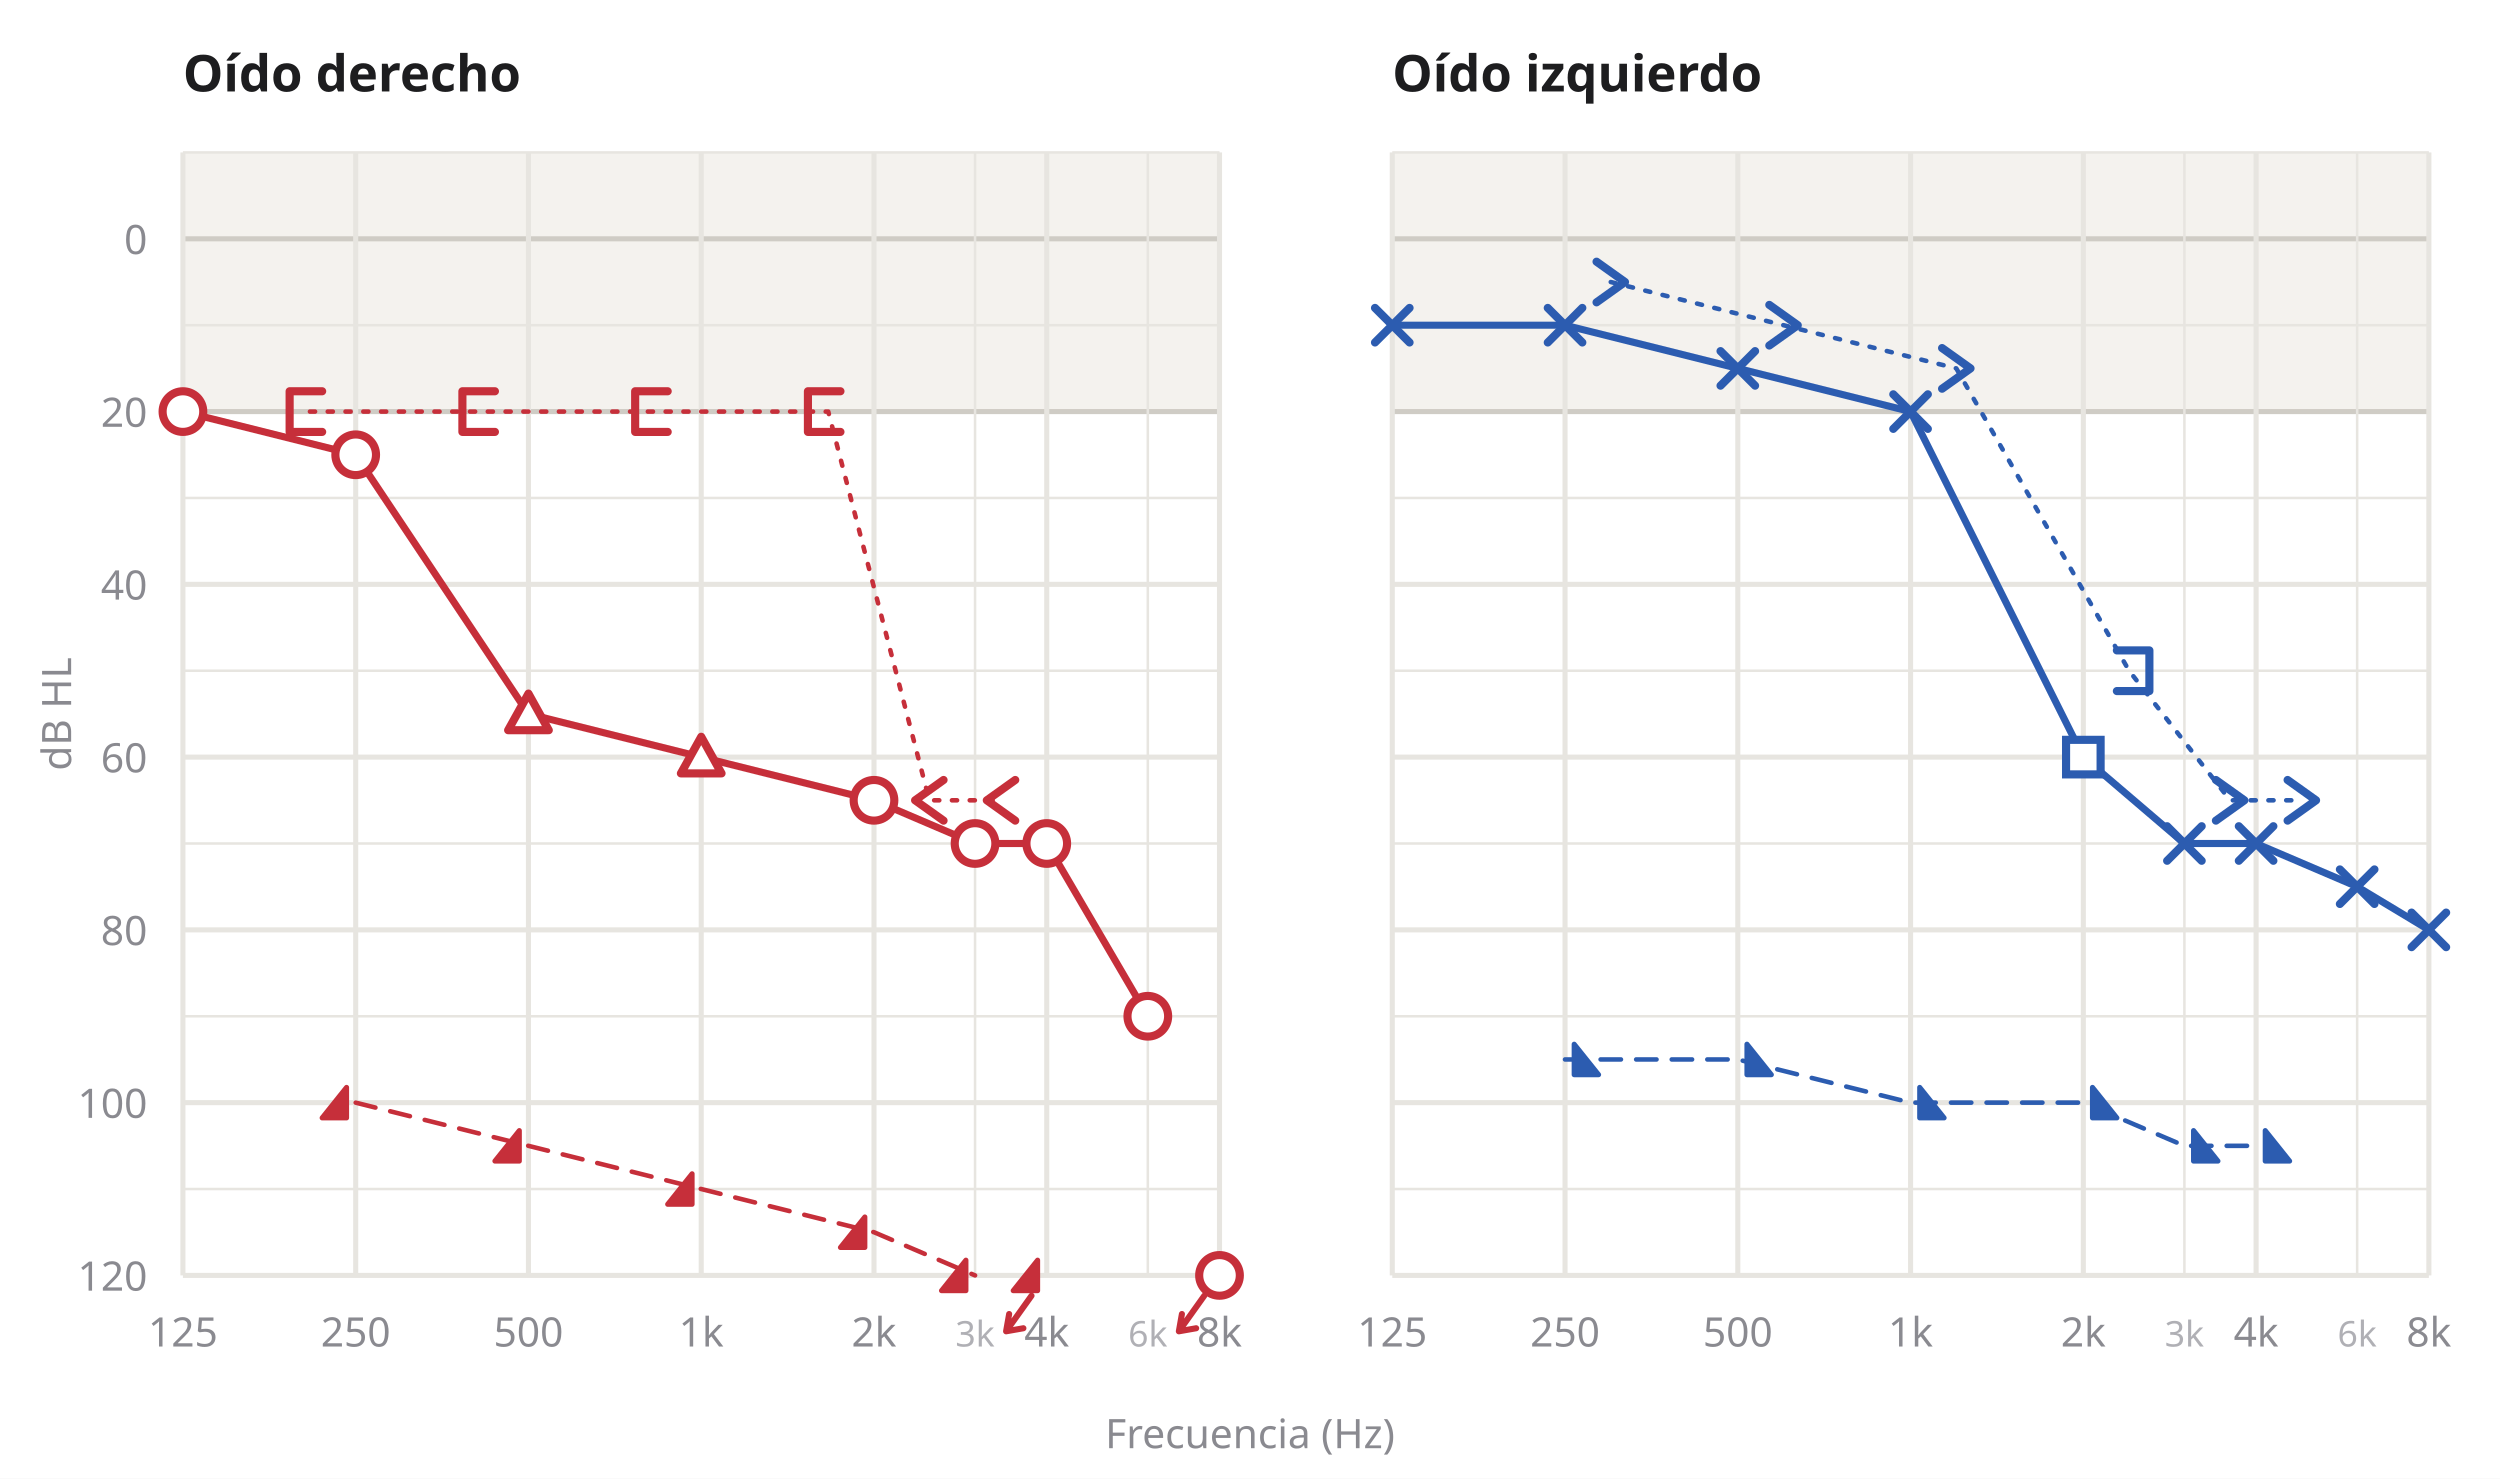
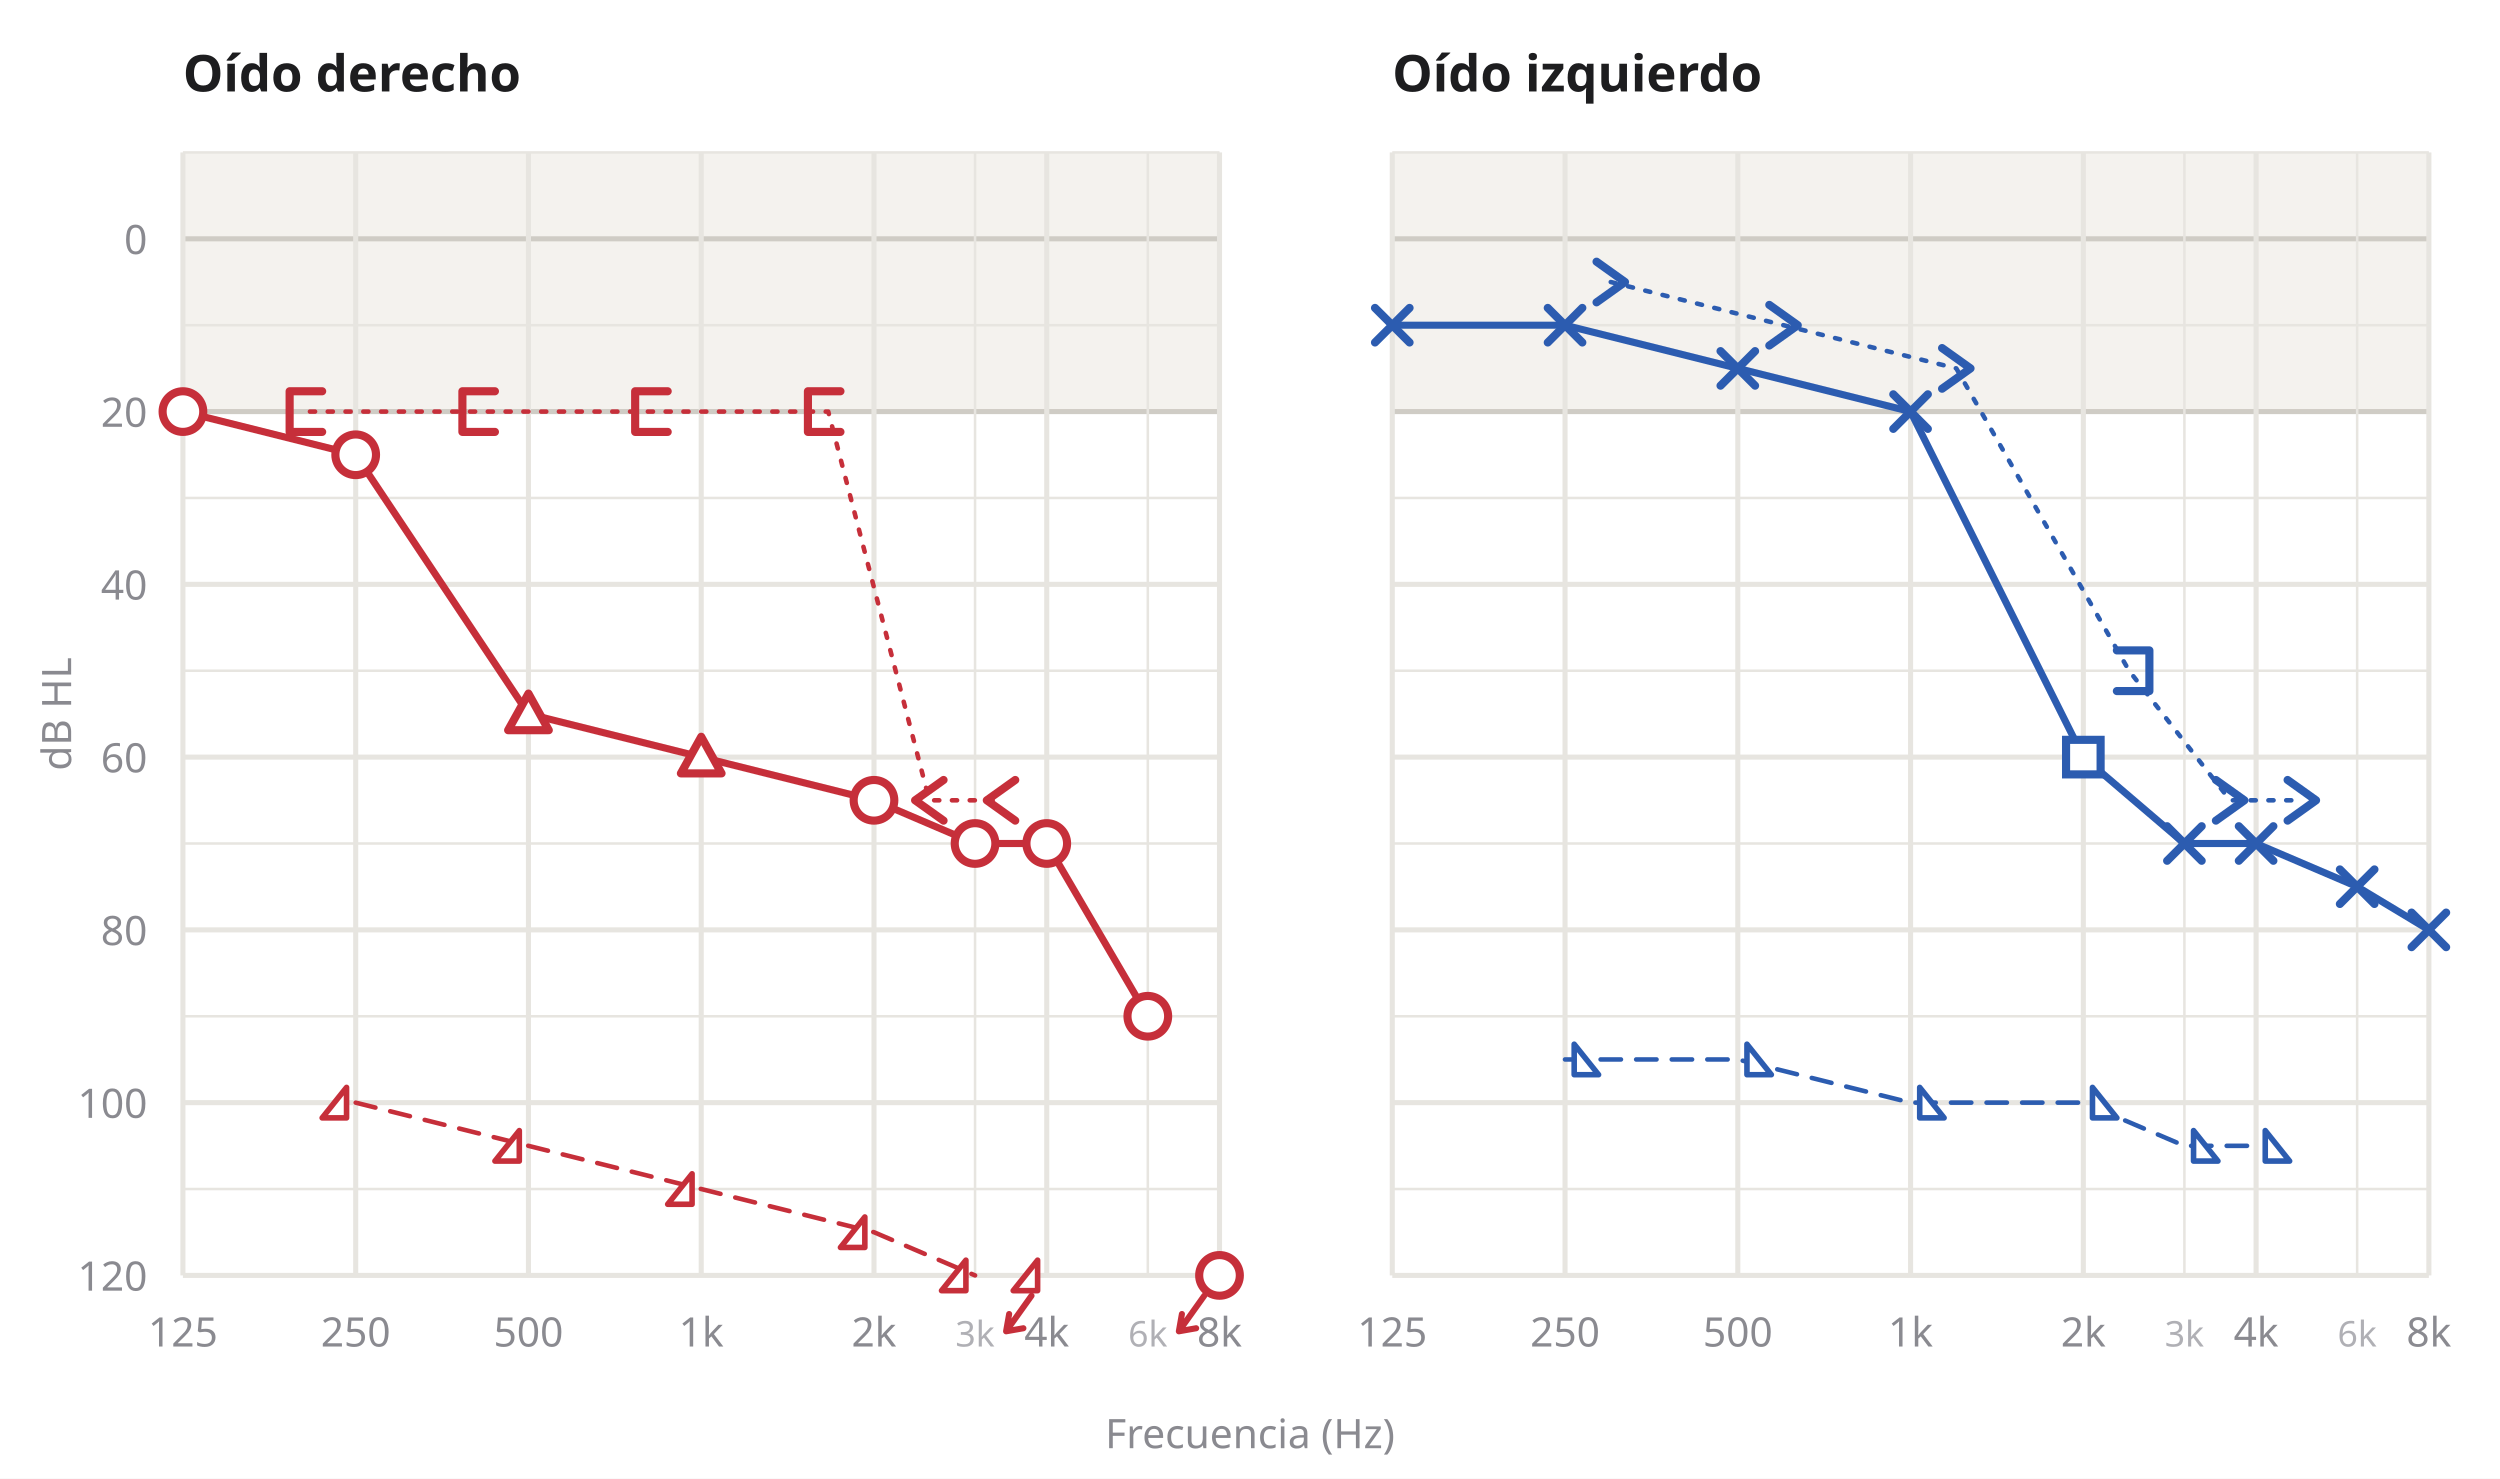
<svg xmlns="http://www.w3.org/2000/svg" viewBox="0 0 492 291" width="492" height="291" font-family="'Plus Jakarta Sans', sans-serif">
  <rect width="100%" height="100%" fill="#ffffff" />
  <rect x="36" y="30" width="204" height="51" fill="#f4f2ee" stroke="none" stroke-width="0" />
  <line x1="36" y1="30" x2="240" y2="30" stroke="#e7e5e0" stroke-width="0.5" />
  <line x1="36" y1="47" x2="240" y2="47" stroke="#cfccc5" stroke-width="1" />
  <text x="29" y="50" font-size="8" fill="#8a8a90" text-anchor="end" font-weight="400">0</text>
  <line x1="36" y1="64" x2="240" y2="64" stroke="#e7e5e0" stroke-width="0.5" />
  <line x1="36" y1="81" x2="240" y2="81" stroke="#cfccc5" stroke-width="1" />
  <text x="29" y="84" font-size="8" fill="#8a8a90" text-anchor="end" font-weight="400">20</text>
  <line x1="36" y1="98" x2="240" y2="98" stroke="#e7e5e0" stroke-width="0.5" />
  <line x1="36" y1="115" x2="240" y2="115" stroke="#e7e5e0" stroke-width="1" />
  <text x="29" y="118" font-size="8" fill="#8a8a90" text-anchor="end" font-weight="400">40</text>
  <line x1="36" y1="132" x2="240" y2="132" stroke="#e7e5e0" stroke-width="0.5" />
  <line x1="36" y1="149" x2="240" y2="149" stroke="#e7e5e0" stroke-width="1" />
  <text x="29" y="152" font-size="8" fill="#8a8a90" text-anchor="end" font-weight="400">60</text>
  <line x1="36" y1="166" x2="240" y2="166" stroke="#e7e5e0" stroke-width="0.5" />
  <line x1="36" y1="183" x2="240" y2="183" stroke="#e7e5e0" stroke-width="1" />
  <text x="29" y="186" font-size="8" fill="#8a8a90" text-anchor="end" font-weight="400">80</text>
  <line x1="36" y1="200" x2="240" y2="200" stroke="#e7e5e0" stroke-width="0.5" />
  <line x1="36" y1="217" x2="240" y2="217" stroke="#e7e5e0" stroke-width="1" />
  <text x="29" y="220" font-size="8" fill="#8a8a90" text-anchor="end" font-weight="400">100</text>
  <line x1="36" y1="234" x2="240" y2="234" stroke="#e7e5e0" stroke-width="0.5" />
  <line x1="36" y1="251" x2="240" y2="251" stroke="#e7e5e0" stroke-width="1" />
  <text x="29" y="254" font-size="8" fill="#8a8a90" text-anchor="end" font-weight="400">120</text>
  <line x1="36" y1="30" x2="36" y2="251" stroke="#e7e5e0" stroke-width="1" />
  <text x="36" y="265" font-size="8" fill="#8a8a90" text-anchor="middle" font-weight="400">125</text>
  <line x1="70" y1="30" x2="70" y2="251" stroke="#e7e5e0" stroke-width="1" />
  <text x="70" y="265" font-size="8" fill="#8a8a90" text-anchor="middle" font-weight="400">250</text>
  <line x1="104" y1="30" x2="104" y2="251" stroke="#e7e5e0" stroke-width="1" />
  <text x="104" y="265" font-size="8" fill="#8a8a90" text-anchor="middle" font-weight="400">500</text>
  <line x1="138" y1="30" x2="138" y2="251" stroke="#e7e5e0" stroke-width="1" />
  <text x="138" y="265" font-size="8" fill="#8a8a90" text-anchor="middle" font-weight="400">1k</text>
  <line x1="172" y1="30" x2="172" y2="251" stroke="#e7e5e0" stroke-width="1" />
  <text x="172" y="265" font-size="8" fill="#8a8a90" text-anchor="middle" font-weight="400">2k</text>
  <line x1="191.89" y1="30" x2="191.89" y2="251" stroke="#e7e5e0" stroke-width="0.5" />
  <text x="191.89" y="265" font-size="7" fill="#b0b0b5" text-anchor="middle" font-weight="400">3k</text>
  <line x1="206" y1="30" x2="206" y2="251" stroke="#e7e5e0" stroke-width="1" />
  <text x="206" y="265" font-size="8" fill="#8a8a90" text-anchor="middle" font-weight="400">4k</text>
  <line x1="225.89" y1="30" x2="225.89" y2="251" stroke="#e7e5e0" stroke-width="0.5" />
  <text x="225.89" y="265" font-size="7" fill="#b0b0b5" text-anchor="middle" font-weight="400">6k</text>
  <line x1="240" y1="30" x2="240" y2="251" stroke="#e7e5e0" stroke-width="1" />
  <text x="240" y="265" font-size="8" fill="#8a8a90" text-anchor="middle" font-weight="400">8k</text>
  <text x="36" y="18" font-size="10" fill="#1d1d1f" text-anchor="start" font-weight="600">Oído derecho</text>
  <path d="M36,81 L70,89.5 L104,140.5 L138,149 L172,157.5 L191.89,166 L206,166 L225.89,200" fill="none" stroke="#c62f3a" stroke-width="1.4" stroke-opacity="1.0" stroke-linejoin="round" stroke-linecap="round" />
  <path d="M61,81 L95,81 L129,81 L163,81 L182.89,157.5 L197,157.5" fill="none" stroke="#c62f3a" stroke-width="0.9" stroke-opacity="1.0" stroke-linejoin="round" stroke-linecap="round" stroke-dasharray="1 2.5" />
  <path d="M70,217 L104,225.5 L138,234 L172,242.5 L191.89,251" fill="none" stroke="#c62f3a" stroke-width="0.9" stroke-opacity="1.0" stroke-linejoin="round" stroke-linecap="round" stroke-dasharray="4 3" />
-   <path d="M68.20,214.00 L68.20,220.00 L63.40,220.00 Z" fill="#c62f3a" stroke="#c62f3a" stroke-width="1" stroke-linejoin="round" stroke-linecap="round" />
-   <path d="M102.20,222.50 L102.20,228.50 L97.40,228.50 Z" fill="#c62f3a" stroke="#c62f3a" stroke-width="1" stroke-linejoin="round" stroke-linecap="round" />
-   <path d="M136.20,231.00 L136.20,237.00 L131.40,237.00 Z" fill="#c62f3a" stroke="#c62f3a" stroke-width="1" stroke-linejoin="round" stroke-linecap="round" />
-   <path d="M170.20,239.50 L170.20,245.50 L165.40,245.50 Z" fill="#c62f3a" stroke="#c62f3a" stroke-width="1" stroke-linejoin="round" stroke-linecap="round" />
-   <path d="M190.09,248.00 L190.09,254.00 L185.29,254.00 Z" fill="#c62f3a" stroke="#c62f3a" stroke-width="1" stroke-linejoin="round" stroke-linecap="round" />
-   <path d="M204.20,248.00 L204.20,254.00 L199.40,254.00 Z" fill="#c62f3a" stroke="#c62f3a" stroke-width="1" stroke-linejoin="round" stroke-linecap="round" />
+   <path d="M68.20,214.00 L68.20,220.00 L63.40,220.00 Z" fill="#ffffff" stroke="#c62f3a" stroke-width="1.1" stroke-linejoin="round" stroke-linecap="round" />
+   <path d="M102.20,222.50 L102.20,228.50 L97.40,228.50 Z" fill="#ffffff" stroke="#c62f3a" stroke-width="1.1" stroke-linejoin="round" stroke-linecap="round" />
+   <path d="M136.20,231.00 L136.20,237.00 L131.40,237.00 Z" fill="#ffffff" stroke="#c62f3a" stroke-width="1.1" stroke-linejoin="round" stroke-linecap="round" />
+   <path d="M170.20,239.50 L170.20,245.50 L165.40,245.50 Z" fill="#ffffff" stroke="#c62f3a" stroke-width="1.1" stroke-linejoin="round" stroke-linecap="round" />
+   <path d="M190.09,248.00 L190.09,254.00 L185.29,254.00 Z" fill="#ffffff" stroke="#c62f3a" stroke-width="1.1" stroke-linejoin="round" stroke-linecap="round" />
+   <path d="M204.20,248.00 L204.20,254.00 L199.40,254.00 Z" fill="#ffffff" stroke="#c62f3a" stroke-width="1.1" stroke-linejoin="round" stroke-linecap="round" />
  <path d="M203.00,255.00 L198.00,262.00 M198.00,262.00 L201.40,261.40 M198.00,262.00 L198.60,258.60" fill="none" stroke="#c62f3a" stroke-width="1.2" stroke-linejoin="round" stroke-linecap="round" />
  <circle cx="36" cy="81" r="4" fill="#ffffff" stroke="#c62f3a" stroke-width="1.6" />
  <circle cx="70" cy="89.5" r="4" fill="#ffffff" stroke="#c62f3a" stroke-width="1.6" />
  <path d="M104.00,136.50 L100.00,143.70 L108.00,143.70 Z" fill="#ffffff" stroke="#c62f3a" stroke-width="1.6" stroke-linejoin="round" stroke-linecap="round" />
  <path d="M138.00,145.00 L134.00,152.20 L142.00,152.20 Z" fill="#ffffff" stroke="#c62f3a" stroke-width="1.6" stroke-linejoin="round" stroke-linecap="round" />
  <circle cx="172" cy="157.5" r="4" fill="#ffffff" stroke="#c62f3a" stroke-width="1.6" />
  <circle cx="191.89" cy="166" r="4" fill="#ffffff" stroke="#c62f3a" stroke-width="1.6" />
  <circle cx="206" cy="166" r="4" fill="#ffffff" stroke="#c62f3a" stroke-width="1.6" />
  <circle cx="225.89" cy="200" r="4" fill="#ffffff" stroke="#c62f3a" stroke-width="1.6" />
  <circle cx="240" cy="251" r="4" fill="#ffffff" stroke="#c62f3a" stroke-width="1.6" />
  <path d="M237.00,255.00 L232.00,262.00 M232.00,262.00 L235.40,261.40 M232.00,262.00 L232.60,258.60" fill="none" stroke="#c62f3a" stroke-width="1.2" stroke-linejoin="round" stroke-linecap="round" />
  <path d="M63.40,77.00 L57.00,77.00 L57.00,85.00 L63.40,85.00" fill="none" stroke="#c62f3a" stroke-width="1.6" stroke-linejoin="round" stroke-linecap="round" />
  <path d="M97.40,77.00 L91.00,77.00 L91.00,85.00 L97.40,85.00" fill="none" stroke="#c62f3a" stroke-width="1.6" stroke-linejoin="round" stroke-linecap="round" />
  <path d="M131.40,77.00 L125.00,77.00 L125.00,85.00 L131.40,85.00" fill="none" stroke="#c62f3a" stroke-width="1.6" stroke-linejoin="round" stroke-linecap="round" />
  <path d="M165.40,77.00 L159.00,77.00 L159.00,85.00 L165.40,85.00" fill="none" stroke="#c62f3a" stroke-width="1.6" stroke-linejoin="round" stroke-linecap="round" />
  <path d="M185.69,153.50 L180.09,157.50 L185.69,161.50" fill="none" stroke="#c62f3a" stroke-width="1.6" stroke-linejoin="round" stroke-linecap="round" />
  <path d="M199.80,153.50 L194.20,157.50 L199.80,161.50" fill="none" stroke="#c62f3a" stroke-width="1.6" stroke-linejoin="round" stroke-linecap="round" />
  <rect x="274" y="30" width="204" height="51" fill="#f4f2ee" stroke="none" stroke-width="0" />
  <line x1="274" y1="30" x2="478" y2="30" stroke="#e7e5e0" stroke-width="0.5" />
  <line x1="274" y1="47" x2="478" y2="47" stroke="#cfccc5" stroke-width="1" />
  <line x1="274" y1="64" x2="478" y2="64" stroke="#e7e5e0" stroke-width="0.5" />
  <line x1="274" y1="81" x2="478" y2="81" stroke="#cfccc5" stroke-width="1" />
  <line x1="274" y1="98" x2="478" y2="98" stroke="#e7e5e0" stroke-width="0.5" />
  <line x1="274" y1="115" x2="478" y2="115" stroke="#e7e5e0" stroke-width="1" />
  <line x1="274" y1="132" x2="478" y2="132" stroke="#e7e5e0" stroke-width="0.5" />
  <line x1="274" y1="149" x2="478" y2="149" stroke="#e7e5e0" stroke-width="1" />
  <line x1="274" y1="166" x2="478" y2="166" stroke="#e7e5e0" stroke-width="0.5" />
  <line x1="274" y1="183" x2="478" y2="183" stroke="#e7e5e0" stroke-width="1" />
  <line x1="274" y1="200" x2="478" y2="200" stroke="#e7e5e0" stroke-width="0.5" />
  <line x1="274" y1="217" x2="478" y2="217" stroke="#e7e5e0" stroke-width="1" />
  <line x1="274" y1="234" x2="478" y2="234" stroke="#e7e5e0" stroke-width="0.5" />
  <line x1="274" y1="251" x2="478" y2="251" stroke="#e7e5e0" stroke-width="1" />
  <line x1="274" y1="30" x2="274" y2="251" stroke="#e7e5e0" stroke-width="1" />
  <text x="274" y="265" font-size="8" fill="#8a8a90" text-anchor="middle" font-weight="400">125</text>
  <line x1="308" y1="30" x2="308" y2="251" stroke="#e7e5e0" stroke-width="1" />
  <text x="308" y="265" font-size="8" fill="#8a8a90" text-anchor="middle" font-weight="400">250</text>
  <line x1="342" y1="30" x2="342" y2="251" stroke="#e7e5e0" stroke-width="1" />
  <text x="342" y="265" font-size="8" fill="#8a8a90" text-anchor="middle" font-weight="400">500</text>
  <line x1="376" y1="30" x2="376" y2="251" stroke="#e7e5e0" stroke-width="1" />
  <text x="376" y="265" font-size="8" fill="#8a8a90" text-anchor="middle" font-weight="400">1k</text>
  <line x1="410" y1="30" x2="410" y2="251" stroke="#e7e5e0" stroke-width="1" />
  <text x="410" y="265" font-size="8" fill="#8a8a90" text-anchor="middle" font-weight="400">2k</text>
  <line x1="429.89" y1="30" x2="429.89" y2="251" stroke="#e7e5e0" stroke-width="0.5" />
  <text x="429.89" y="265" font-size="7" fill="#b0b0b5" text-anchor="middle" font-weight="400">3k</text>
  <line x1="444" y1="30" x2="444" y2="251" stroke="#e7e5e0" stroke-width="1" />
  <text x="444" y="265" font-size="8" fill="#8a8a90" text-anchor="middle" font-weight="400">4k</text>
  <line x1="463.89" y1="30" x2="463.89" y2="251" stroke="#e7e5e0" stroke-width="0.5" />
  <text x="463.89" y="265" font-size="7" fill="#b0b0b5" text-anchor="middle" font-weight="400">6k</text>
  <line x1="478" y1="30" x2="478" y2="251" stroke="#e7e5e0" stroke-width="1" />
  <text x="478" y="265" font-size="8" fill="#8a8a90" text-anchor="middle" font-weight="400">8k</text>
  <text x="274" y="18" font-size="10" fill="#1d1d1f" text-anchor="start" font-weight="600">Oído izquierdo</text>
  <path d="M274,64 L308,64 L342,72.5 L376,81 L410,149 L429.89,166 L444,166 L463.89,174.5 L478,183" fill="none" stroke="#2c5cb0" stroke-width="1.4" stroke-opacity="1.0" stroke-linejoin="round" stroke-linecap="round" />
  <path d="M317,55.5 L351,64 L385,72.5 L419,132 L438.89,157.5 L453,157.5" fill="none" stroke="#2c5cb0" stroke-width="0.9" stroke-opacity="1.0" stroke-linejoin="round" stroke-linecap="round" stroke-dasharray="1 2.5" />
  <path d="M308,208.5 L342,208.5 L376,217 L410,217 L429.89,225.5 L444,225.5" fill="none" stroke="#2c5cb0" stroke-width="0.9" stroke-opacity="1.0" stroke-linejoin="round" stroke-linecap="round" stroke-dasharray="4 3" />
-   <path d="M309.80,205.50 L309.80,211.50 L314.60,211.50 Z" fill="#2c5cb0" stroke="#2c5cb0" stroke-width="1" stroke-linejoin="round" stroke-linecap="round" />
-   <path d="M343.80,205.50 L343.80,211.50 L348.60,211.50 Z" fill="#2c5cb0" stroke="#2c5cb0" stroke-width="1" stroke-linejoin="round" stroke-linecap="round" />
-   <path d="M377.80,214.00 L377.80,220.00 L382.60,220.00 Z" fill="#2c5cb0" stroke="#2c5cb0" stroke-width="1" stroke-linejoin="round" stroke-linecap="round" />
-   <path d="M411.80,214.00 L411.80,220.00 L416.60,220.00 Z" fill="#2c5cb0" stroke="#2c5cb0" stroke-width="1" stroke-linejoin="round" stroke-linecap="round" />
-   <path d="M431.69,222.50 L431.69,228.50 L436.49,228.50 Z" fill="#2c5cb0" stroke="#2c5cb0" stroke-width="1" stroke-linejoin="round" stroke-linecap="round" />
-   <path d="M445.80,222.50 L445.80,228.50 L450.60,228.50 Z" fill="#2c5cb0" stroke="#2c5cb0" stroke-width="1" stroke-linejoin="round" stroke-linecap="round" />
+   <path d="M309.80,205.50 L309.80,211.50 L314.60,211.50 Z" fill="#ffffff" stroke="#2c5cb0" stroke-width="1.1" stroke-linejoin="round" stroke-linecap="round" />
+   <path d="M343.80,205.50 L343.80,211.50 L348.60,211.50 Z" fill="#ffffff" stroke="#2c5cb0" stroke-width="1.1" stroke-linejoin="round" stroke-linecap="round" />
+   <path d="M377.80,214.00 L377.80,220.00 L382.60,220.00 Z" fill="#ffffff" stroke="#2c5cb0" stroke-width="1.1" stroke-linejoin="round" stroke-linecap="round" />
+   <path d="M411.80,214.00 L411.80,220.00 L416.60,220.00 Z" fill="#ffffff" stroke="#2c5cb0" stroke-width="1.1" stroke-linejoin="round" stroke-linecap="round" />
+   <path d="M431.69,222.50 L431.69,228.50 L436.49,228.50 Z" fill="#ffffff" stroke="#2c5cb0" stroke-width="1.1" stroke-linejoin="round" stroke-linecap="round" />
+   <path d="M445.80,222.50 L445.80,228.50 L450.60,228.50 Z" fill="#ffffff" stroke="#2c5cb0" stroke-width="1.1" stroke-linejoin="round" stroke-linecap="round" />
  <path d="M270.60,60.60 L277.40,67.40 M270.60,67.40 L277.40,60.60" fill="none" stroke="#2c5cb0" stroke-width="1.6" stroke-linejoin="round" stroke-linecap="round" />
  <path d="M304.60,60.60 L311.40,67.40 M304.60,67.40 L311.40,60.60" fill="none" stroke="#2c5cb0" stroke-width="1.6" stroke-linejoin="round" stroke-linecap="round" />
  <path d="M338.60,69.10 L345.40,75.90 M338.60,75.90 L345.40,69.10" fill="none" stroke="#2c5cb0" stroke-width="1.6" stroke-linejoin="round" stroke-linecap="round" />
  <path d="M372.60,77.60 L379.40,84.40 M372.60,84.40 L379.40,77.60" fill="none" stroke="#2c5cb0" stroke-width="1.6" stroke-linejoin="round" stroke-linecap="round" />
  <rect x="406.6" y="145.6" width="6.8" height="6.8" fill="#ffffff" stroke="#2c5cb0" stroke-width="1.6" />
  <path d="M426.49,162.60 L433.29,169.40 M426.49,169.40 L433.29,162.60" fill="none" stroke="#2c5cb0" stroke-width="1.6" stroke-linejoin="round" stroke-linecap="round" />
  <path d="M440.60,162.60 L447.40,169.40 M440.60,169.40 L447.40,162.60" fill="none" stroke="#2c5cb0" stroke-width="1.6" stroke-linejoin="round" stroke-linecap="round" />
  <path d="M460.49,171.10 L467.29,177.90 M460.49,177.90 L467.29,171.10" fill="none" stroke="#2c5cb0" stroke-width="1.6" stroke-linejoin="round" stroke-linecap="round" />
  <path d="M474.60,179.60 L481.40,186.40 M474.60,186.40 L481.40,179.60" fill="none" stroke="#2c5cb0" stroke-width="1.6" stroke-linejoin="round" stroke-linecap="round" />
  <path d="M314.20,51.50 L319.80,55.50 L314.20,59.50" fill="none" stroke="#2c5cb0" stroke-width="1.6" stroke-linejoin="round" stroke-linecap="round" />
  <path d="M348.20,60.00 L353.80,64.00 L348.20,68.00" fill="none" stroke="#2c5cb0" stroke-width="1.6" stroke-linejoin="round" stroke-linecap="round" />
  <path d="M382.20,68.50 L387.80,72.50 L382.20,76.50" fill="none" stroke="#2c5cb0" stroke-width="1.6" stroke-linejoin="round" stroke-linecap="round" />
  <path d="M416.60,128.00 L423.00,128.00 L423.00,136.00 L416.60,136.00" fill="none" stroke="#2c5cb0" stroke-width="1.6" stroke-linejoin="round" stroke-linecap="round" />
  <path d="M436.09,153.50 L441.69,157.50 L436.09,161.50" fill="none" stroke="#2c5cb0" stroke-width="1.6" stroke-linejoin="round" stroke-linecap="round" />
  <path d="M450.20,153.50 L455.80,157.50 L450.20,161.50" fill="none" stroke="#2c5cb0" stroke-width="1.6" stroke-linejoin="round" stroke-linecap="round" />
  <text x="14" y="140.5" font-size="8" fill="#8a8a90" text-anchor="middle" font-weight="400" transform="rotate(-90 14 140.5)">dB HL</text>
  <text x="246" y="285" font-size="8" fill="#8a8a90" text-anchor="middle" font-weight="400">Frecuencia (Hz)</text>
</svg>
